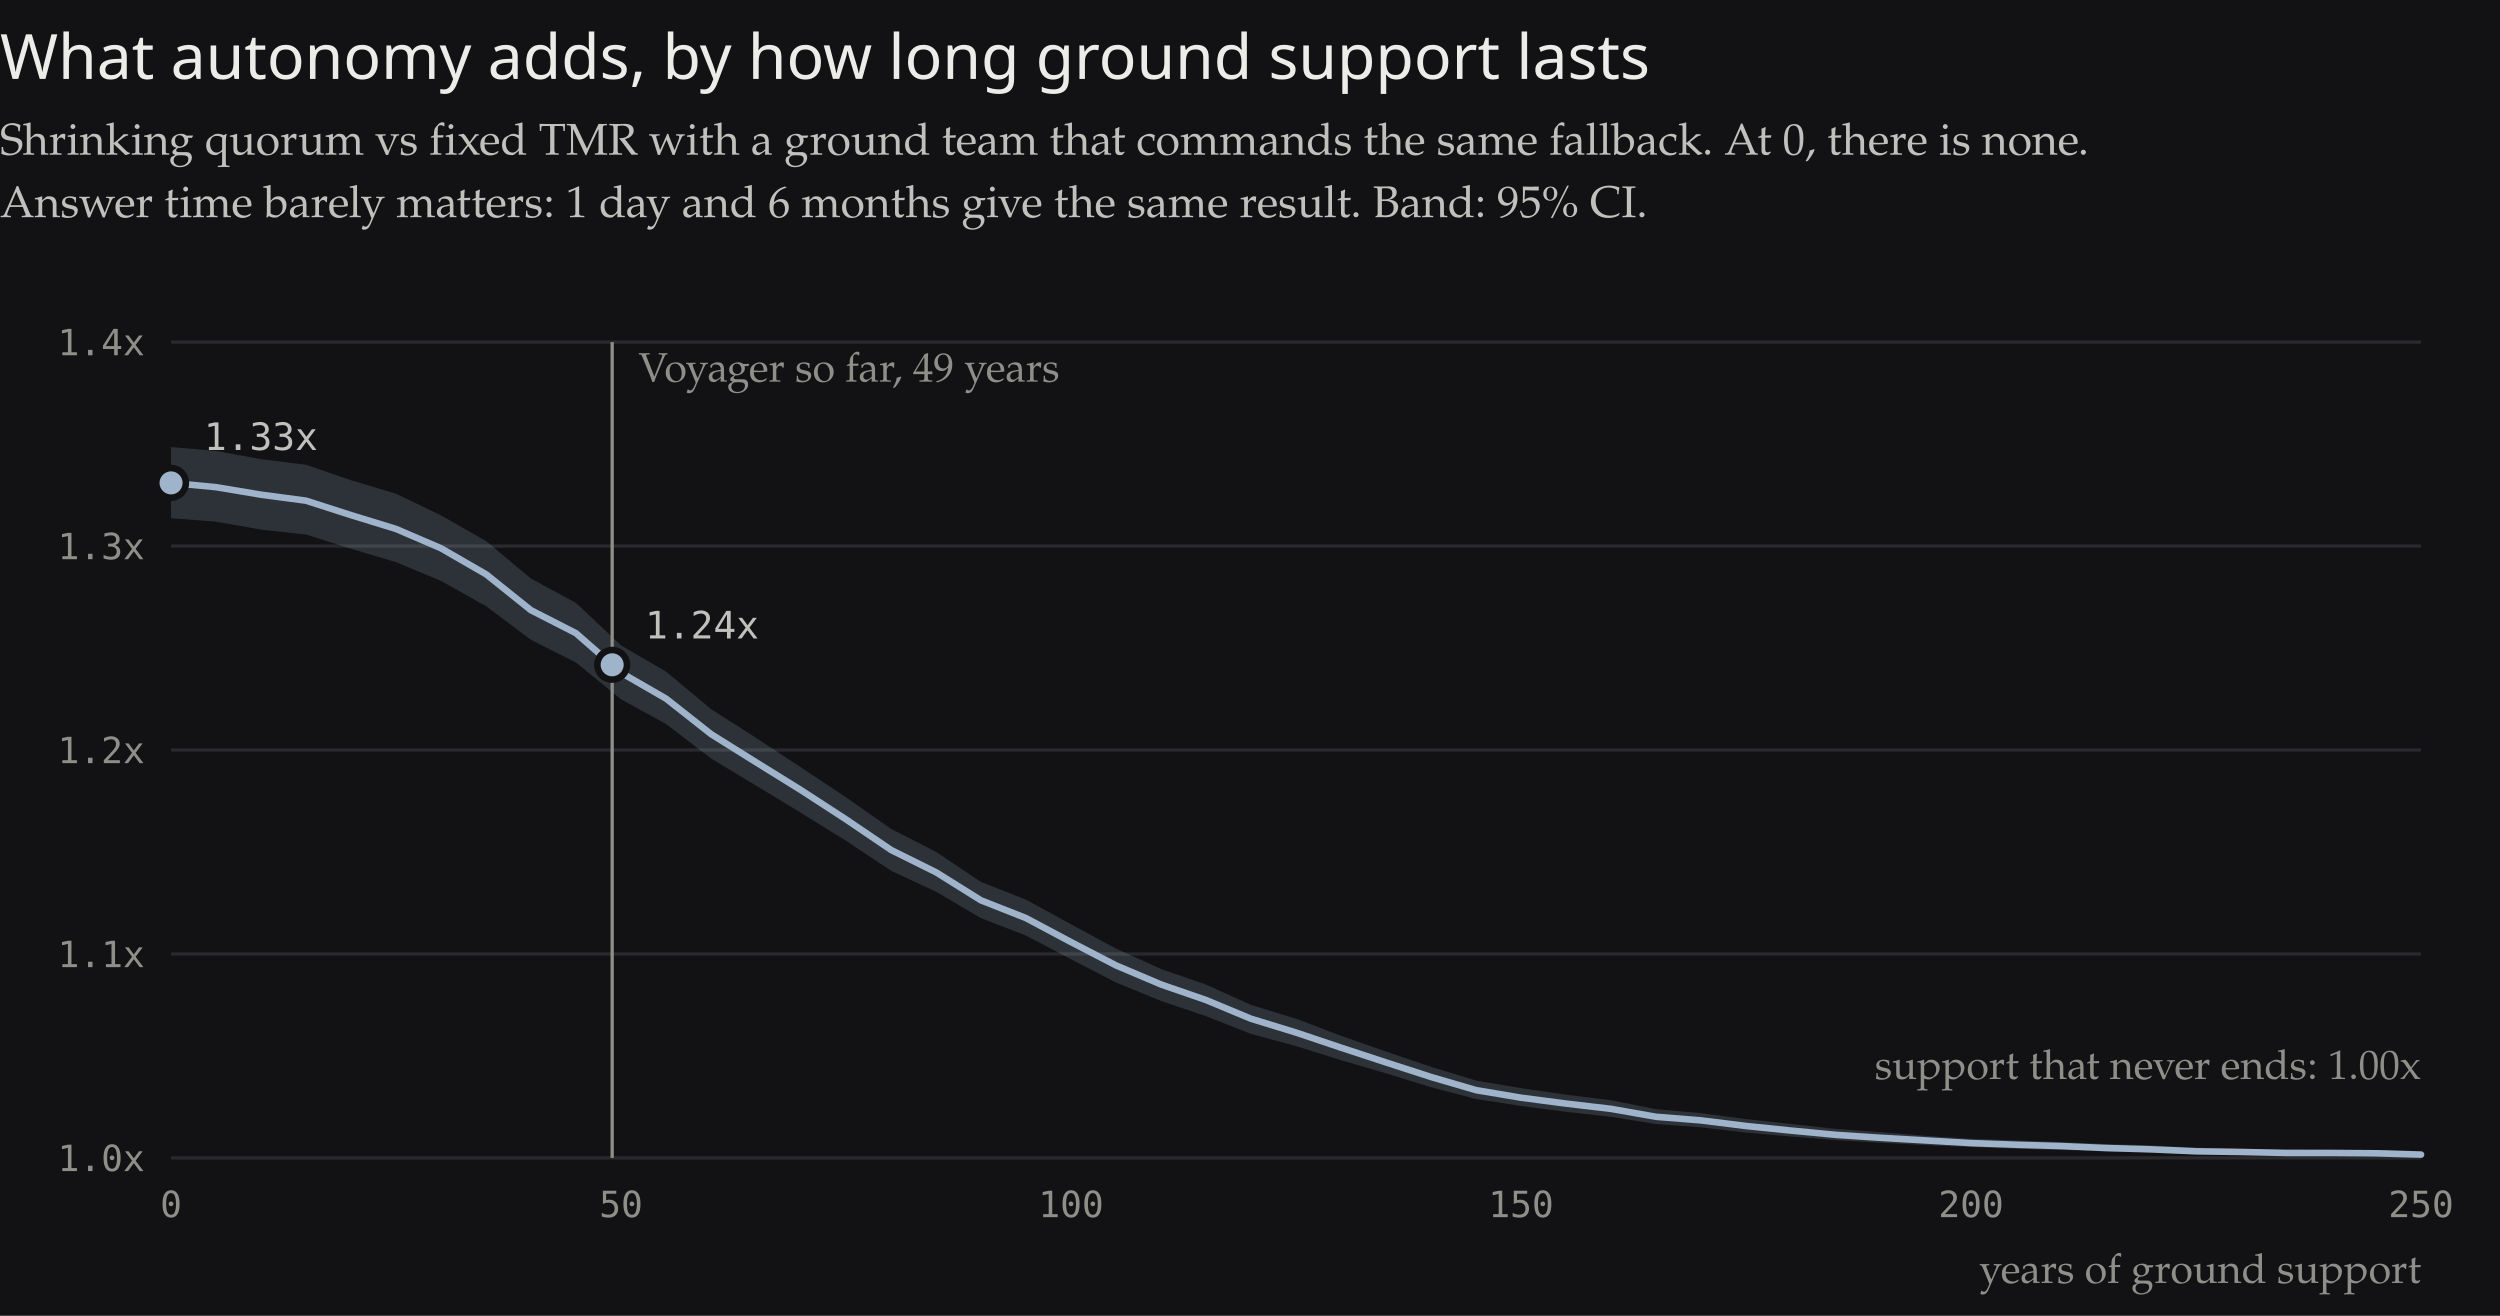
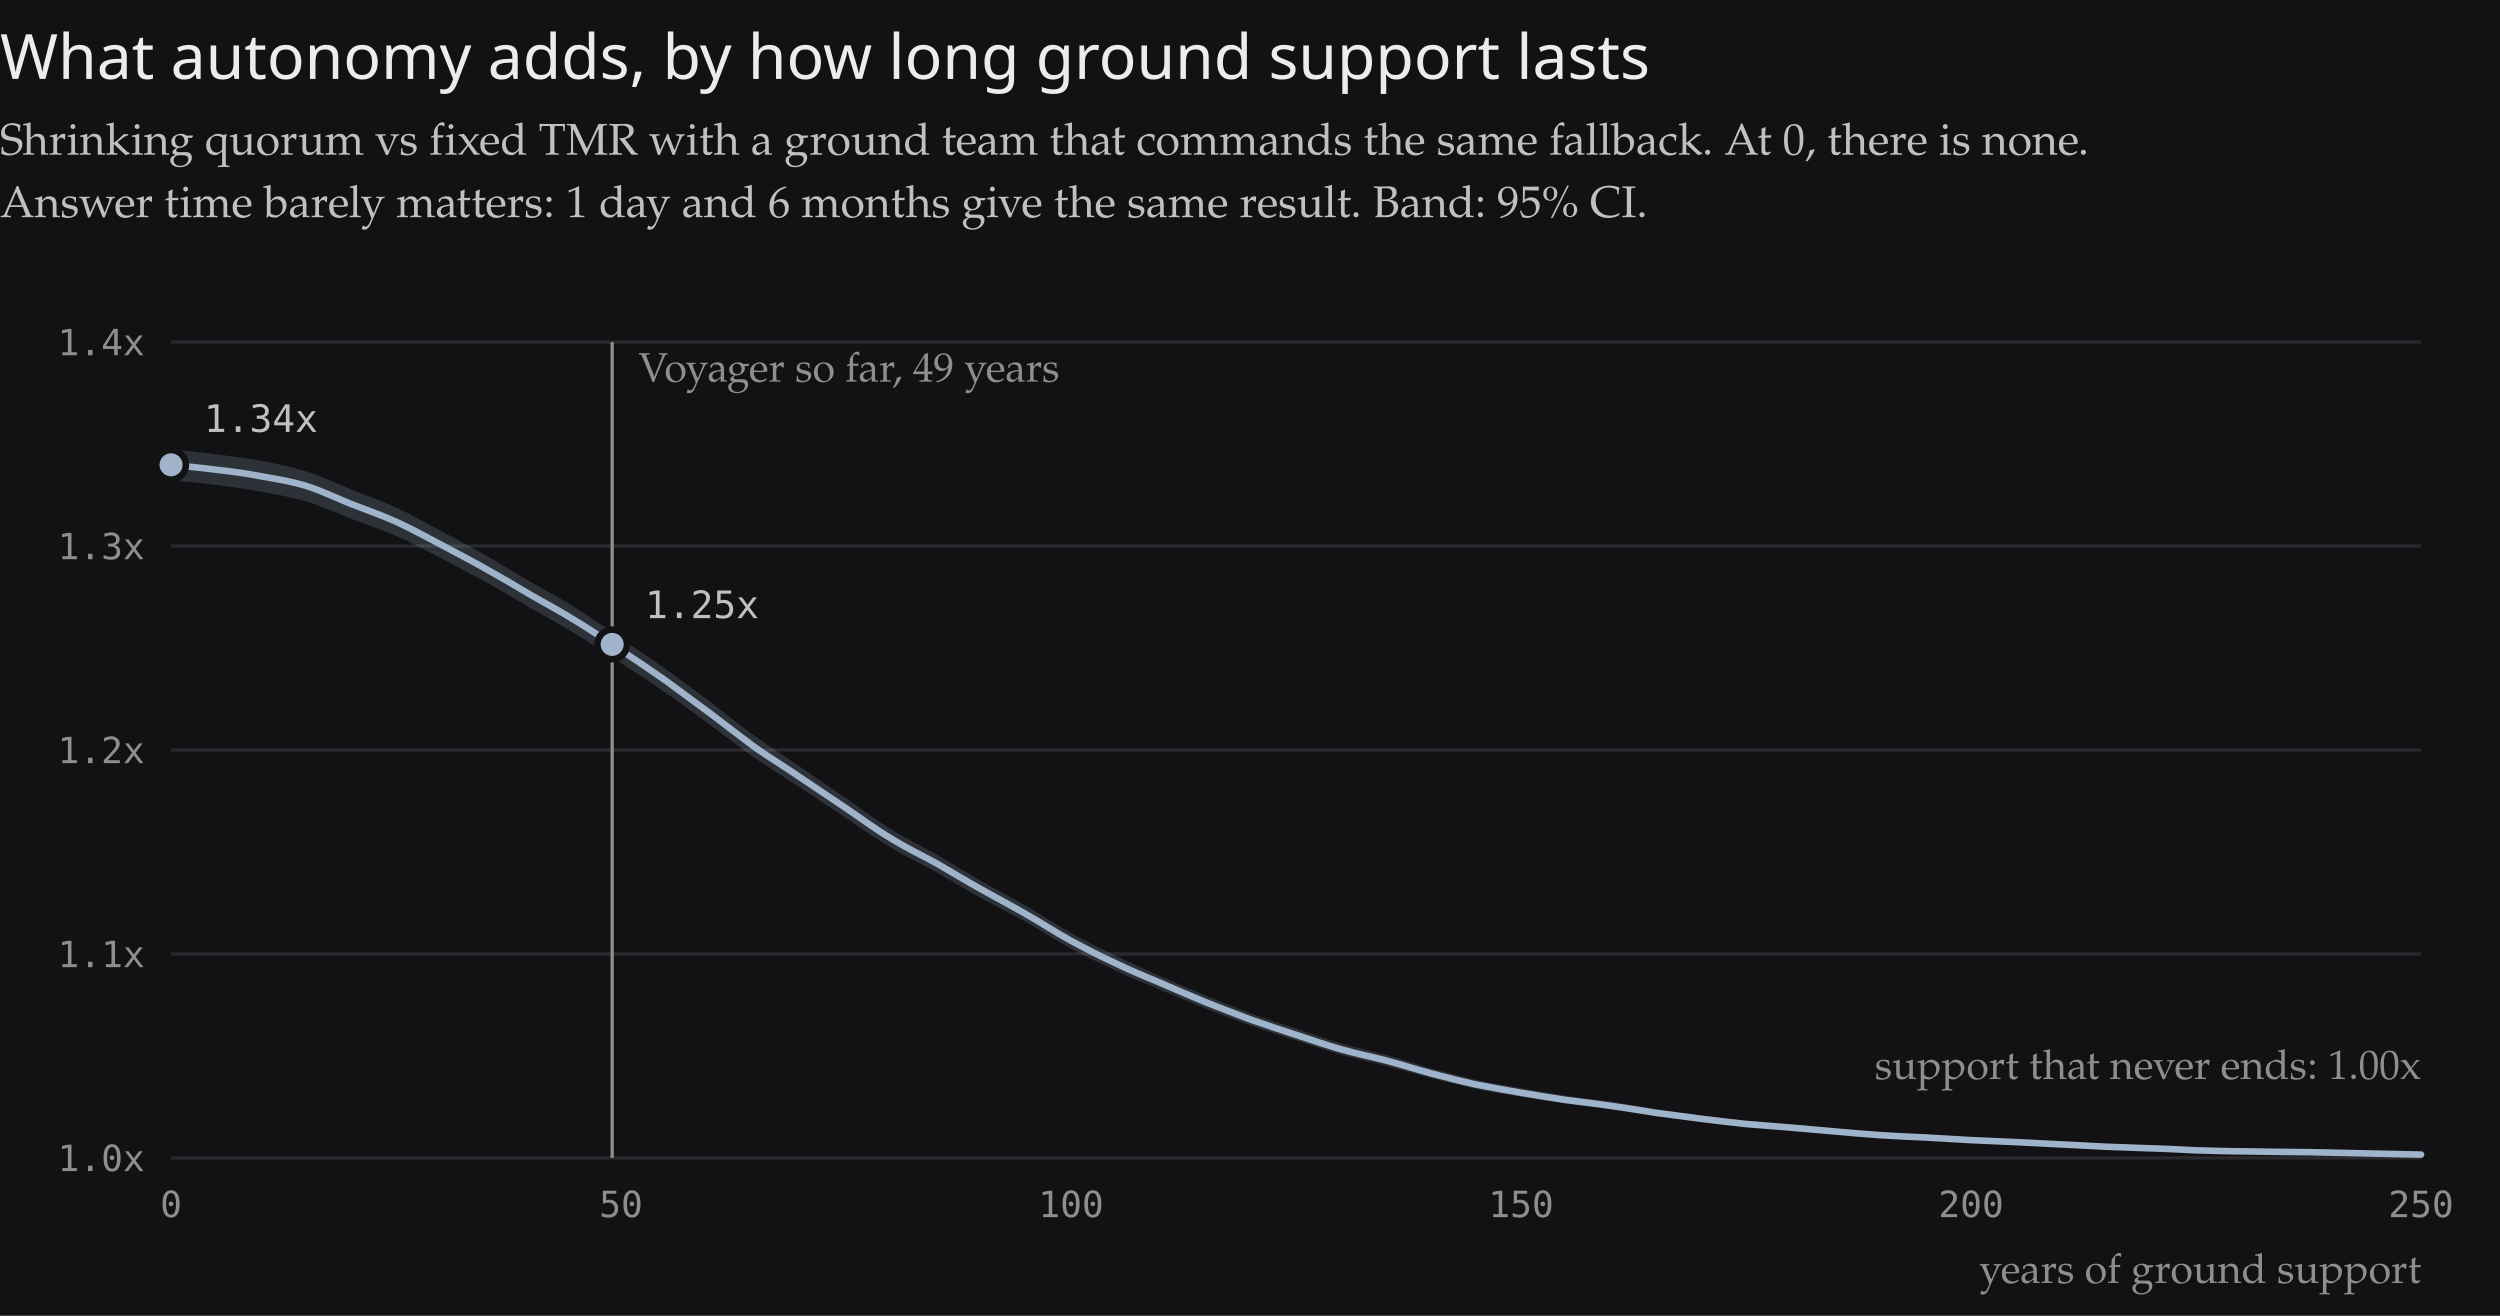
<svg xmlns="http://www.w3.org/2000/svg" viewBox="0 0 760 400" width="760" height="400" role="img" aria-labelledby="t d">
  <style>text{font-family:Charter,'Source Serif 4','Iowan Old Style','Palatino Linotype',Georgia,serif;fill:#c0c0bc}.title{font-family:Futura,Jost,'Century Gothic','Avenir Next',Avenir,system-ui,sans-serif;font-weight:500;font-size:19px;fill:#ecece8}.sub{font-size:13.5px}.label{font-size:14px;fill:#ecece8}.note{font-size:12.5px;fill:#8f8f8a}.tick{font-family:ui-monospace,'SF Mono',SFMono-Regular,Menlo,Consolas,monospace;font-size:11px;fill:#8f8f8a;font-variant-numeric:tabular-nums}.value{font-family:ui-monospace,'SF Mono',SFMono-Regular,Menlo,Consolas,monospace;font-size:11.5px;fill:#c0c0bc}.grid{stroke:#2a2a2e;stroke-width:1}</style>
  <rect width="760" height="400" fill="#121214" />
  <text class="title" x="0" y="24">What autonomy adds, by how long ground support lasts</text>
  <text class="sub" x="0" y="47">Shrinking quorum vs fixed TMR with a ground team that commands the same fallback. At 0, there is none.</text>
  <text class="sub" x="0" y="66">Answer time barely matters: 1 day and 6 months give the same result. Band: 95% CI.</text>
  <line class="grid" x1="52" y1="352.0" x2="736" y2="352.0" />
  <text class="tick" x="44" y="356.0" text-anchor="end">1.0x</text>
  <line class="grid" x1="52" y1="290.0" x2="736" y2="290.0" />
  <text class="tick" x="44" y="294.0" text-anchor="end">1.1x</text>
  <line class="grid" x1="52" y1="228.0" x2="736" y2="228.0" />
  <text class="tick" x="44" y="232.0" text-anchor="end">1.2x</text>
  <line class="grid" x1="52" y1="166.0" x2="736" y2="166.0" />
  <text class="tick" x="44" y="170.0" text-anchor="end">1.3x</text>
  <line class="grid" x1="52" y1="104.0" x2="736" y2="104.0" />
  <text class="tick" x="44" y="108.0" text-anchor="end">1.4x</text>
  <text class="tick" x="52.0" y="370" text-anchor="middle">0</text>
  <text class="tick" x="188.8" y="370" text-anchor="middle">50</text>
  <text class="tick" x="325.6" y="370" text-anchor="middle">100</text>
  <text class="tick" x="462.4" y="370" text-anchor="middle">150</text>
  <text class="tick" x="599.2" y="370" text-anchor="middle">200</text>
  <text class="tick" x="736.0" y="370" text-anchor="middle">250</text>
  <text class="note" x="736" y="390" text-anchor="end">years of ground support</text>
-   <path d="M52.0,135.9L65.7,137.1L79.4,139.6L93.0,141.3L106.7,146.0L120.4,150.1L134.1,156.7L147.8,164.5L161.4,175.9L175.1,183.3L188.8,196.2L202.5,204.2L216.2,215.6L229.8,224.3L243.5,233.3L257.2,242.4L270.9,252.0L284.6,259.0L298.2,268.1L311.9,273.5L325.6,281.0L339.3,288.4L353.0,294.6L366.6,299.3L380.3,305.5L394.0,309.7L407.7,314.9L421.4,319.7L435.0,324.3L448.7,328.5L462.4,330.8L476.1,332.8L489.8,334.5L503.4,337.2L517.1,338.4L530.8,340.2L544.5,341.7L558.2,343.2L571.8,344.2L585.5,345.3L599.2,346.2L612.9,346.7L626.6,347.2L640.2,347.8L653.9,348.2L667.6,348.9L681.3,349.3L695.0,349.5L708.6,349.6L722.3,349.6L736.0,350.2L736.0,351.5L722.3,351.3L708.6,351.2L695.0,351.2L681.3,351.0L667.6,350.8L653.9,350.3L640.2,350.0L626.6,349.6L612.9,349.2L599.2,348.7L585.5,348.1L571.8,347.4L558.2,346.6L544.5,345.5L530.8,344.3L517.1,342.7L503.4,341.7L489.8,339.5L476.1,338.0L462.4,336.2L448.7,334.1L435.0,330.5L421.4,326.3L407.7,322.3L394.0,318.0L380.3,314.3L366.6,308.9L353.0,304.3L339.3,298.7L325.6,291.6L311.9,284.4L298.2,279.1L284.6,271.1L270.9,264.7L257.2,255.6L243.5,247.1L229.8,238.8L216.2,230.6L202.5,220.1L188.8,212.6L175.1,201.4L161.4,194.5L147.8,184.3L134.1,176.6L120.4,170.9L106.7,166.8L93.0,162.5L79.4,161.0L65.7,158.6L52.0,157.5Z" fill="#9fb4cb" fill-opacity="0.2" />
-   <path d="M52.0,146.8L65.7,148.1L79.4,150.4L93.0,152.2L106.7,156.6L120.4,160.8L134.1,166.7L147.8,174.6L161.4,185.5L175.1,192.5L188.8,204.5L202.5,212.4L216.2,223.2L229.8,231.7L243.5,240.2L257.2,249.1L270.9,258.4L284.6,265.2L298.2,273.7L311.9,279.1L325.6,286.4L339.3,293.5L353.0,299.3L366.6,304.0L380.3,309.7L394.0,313.9L407.7,318.5L421.4,323.0L435.0,327.4L448.7,331.4L462.4,333.7L476.1,335.5L489.8,337.1L503.4,339.5L517.1,340.6L530.8,342.3L544.5,343.7L558.2,345.0L571.8,345.9L585.5,346.7L599.2,347.5L612.9,348.0L626.6,348.4L640.2,349.0L653.9,349.4L667.6,350.0L681.3,350.2L695.0,350.5L708.6,350.5L722.3,350.6L736.0,351.0" fill="none" stroke="#9fb4cb" stroke-width="2" stroke-linejoin="round" stroke-linecap="round" />
+   <path d="M52.0,136.6C56.6,137.1 61.1,137.5 65.7,138.1C70.2,138.7 74.8,139.3 79.4,140.1C83.9,141.0 88.5,141.9 93.0,143.3C97.6,144.7 102.2,146.9 106.7,148.8C111.3,150.6 115.8,152.2 120.4,154.3C125.0,156.4 129.5,159.0 134.1,161.4C138.6,163.9 143.2,166.3 147.8,168.9C152.3,171.5 156.9,174.3 161.4,177.0C166.0,179.6 170.6,182.0 175.1,184.9C179.7,187.7 184.2,191.0 188.8,194.1C193.4,197.2 197.9,200.2 202.5,203.5C207.0,206.7 211.6,210.2 216.2,213.6C220.7,217.0 225.3,220.8 229.8,224.0C234.4,227.3 239.0,230.2 243.5,233.3C248.1,236.4 252.6,239.6 257.2,242.7C261.8,245.9 266.3,249.3 270.9,252.1C275.4,255.0 280.0,257.1 284.6,259.7C289.1,262.4 293.7,265.2 298.2,267.8C302.8,270.4 307.4,272.8 311.9,275.4C316.5,278.0 321.0,281.1 325.6,283.6C330.2,286.2 334.7,288.4 339.3,290.6C343.8,292.8 348.4,294.9 353.0,296.9C357.5,298.9 362.1,300.8 366.6,302.7C371.2,304.6 375.8,306.4 380.3,308.1C384.9,309.8 389.4,311.2 394.0,312.7C398.6,314.2 403.1,315.9 407.7,317.2C412.2,318.6 416.8,319.4 421.4,320.7C425.9,321.9 430.5,323.5 435.0,324.8C439.6,326.0 444.2,327.2 448.7,328.3C453.3,329.3 457.8,330.0 462.4,330.8C467.0,331.6 471.5,332.4 476.1,333.1C480.6,333.8 485.2,334.3 489.8,334.9C494.3,335.6 498.9,336.5 503.4,337.2C508.0,337.8 512.6,338.5 517.1,339.1C521.7,339.6 526.2,340.2 530.8,340.7C535.4,341.1 539.9,341.4 544.5,341.8C549.0,342.2 553.6,342.7 558.2,343.1C562.7,343.5 567.3,343.9 571.8,344.2C576.4,344.6 581.0,344.9 585.5,345.1C590.1,345.4 594.6,345.6 599.2,345.8C603.8,346.1 608.3,346.3 612.9,346.5C617.4,346.8 622.0,347.0 626.6,347.3C631.1,347.5 635.7,347.9 640.2,348.1C644.8,348.3 649.4,348.4 653.9,348.6C658.5,348.8 663.0,349.0 667.6,349.2C672.2,349.4 676.7,349.5 681.3,349.6C685.8,349.7 690.4,349.7 695.0,349.7C699.5,349.8 704.1,349.9 708.6,350.0C713.2,350.1 717.8,350.3 722.3,350.4C726.9,350.5 731.4,350.6 736.0,350.7L736.0,351.2C731.4,351.2 726.9,351.1 722.3,351.0C717.8,350.9 713.2,350.8 708.6,350.7C704.1,350.7 699.5,350.6 695.0,350.6C690.4,350.5 685.8,350.5 681.3,350.4C676.7,350.4 672.2,350.3 667.6,350.1C663.0,350.0 658.5,349.7 653.9,349.6C649.4,349.4 644.8,349.3 640.2,349.2C635.7,349.0 631.1,348.7 626.6,348.5C622.0,348.3 617.4,348.1 612.9,347.8C608.3,347.6 603.8,347.4 599.2,347.2C594.6,347.0 590.1,346.8 585.5,346.5C581.0,346.3 576.4,346.1 571.8,345.8C567.3,345.5 562.7,345.2 558.2,344.8C553.6,344.4 549.0,344.0 544.5,343.6C539.9,343.3 535.4,343.0 530.8,342.6C526.2,342.2 521.7,341.6 517.1,341.1C512.6,340.5 508.0,339.9 503.4,339.3C498.9,338.7 494.3,337.9 489.8,337.3C485.2,336.7 480.6,336.2 476.1,335.5C471.5,334.9 467.0,334.2 462.4,333.4C457.8,332.7 453.3,332.0 448.7,331.0C444.2,330.0 439.6,328.9 435.0,327.7C430.5,326.5 425.9,325.2 421.4,324.0C416.8,322.8 412.2,321.9 407.7,320.6C403.1,319.3 398.6,317.8 394.0,316.3C389.4,314.9 384.9,313.4 380.3,311.8C375.8,310.2 371.2,308.4 366.6,306.6C362.1,304.8 357.5,302.9 353.0,301.0C348.4,299.1 343.8,297.2 339.3,295.1C334.7,293.0 330.2,290.8 325.6,288.4C321.0,285.9 316.5,282.9 311.9,280.3C307.4,277.8 302.8,275.5 298.2,273.0C293.7,270.5 289.1,267.7 284.6,265.1C280.0,262.6 275.4,260.5 270.9,257.7C266.3,255.0 261.8,251.8 257.2,248.7C252.6,245.7 248.1,242.6 243.5,239.6C239.0,236.6 234.4,233.8 229.8,230.7C225.3,227.5 220.7,223.9 216.2,220.6C211.6,217.2 207.0,213.8 202.5,210.7C197.9,207.5 193.4,204.5 188.8,201.6C184.2,198.6 179.7,195.6 175.1,192.8C170.6,190.0 166.0,187.5 161.4,184.9C156.9,182.3 152.3,179.5 147.8,177.0C143.2,174.5 138.6,172.1 134.1,169.7C129.5,167.4 125.0,164.9 120.4,162.9C115.8,160.9 111.3,159.4 106.7,157.7C102.2,155.9 97.6,153.8 93.0,152.4C88.5,151.1 83.9,150.3 79.4,149.5C74.8,148.6 70.2,148.0 65.7,147.4C61.1,146.8 56.6,146.5 52.0,146.0Z" fill="#9fb4cb" fill-opacity="0.2" />
+   <path d="M52.0,141.3C56.6,141.8 61.1,142.2 65.7,142.8C70.2,143.3 74.8,143.9 79.4,144.8C83.9,145.6 88.5,146.3 93.0,147.7C97.6,149.1 102.2,151.4 106.7,153.2C111.3,155.0 115.8,156.5 120.4,158.6C125.0,160.7 129.5,163.2 134.1,165.6C138.6,168.0 143.2,170.4 147.8,173.0C152.3,175.5 156.9,178.2 161.4,180.9C166.0,183.5 170.6,186.0 175.1,188.8C179.7,191.6 184.2,194.6 188.8,197.7C193.4,200.7 197.9,203.8 202.5,207.0C207.0,210.3 211.6,213.7 216.2,217.1C220.7,220.5 225.3,224.1 229.8,227.4C234.4,230.6 239.0,233.4 243.5,236.5C248.1,239.6 252.6,242.6 257.2,245.7C261.8,248.8 266.3,252.2 270.9,254.9C275.4,257.7 280.0,259.9 284.6,262.4C289.1,265.0 293.7,267.8 298.2,270.3C302.8,272.9 307.4,275.3 311.9,277.9C316.5,280.5 321.0,283.5 325.6,286.0C330.2,288.5 334.7,290.8 339.3,292.9C343.8,295.1 348.4,297.0 353.0,298.9C357.5,300.9 362.1,302.8 366.6,304.7C371.2,306.5 375.8,308.3 380.3,310.0C384.9,311.6 389.4,313.1 394.0,314.6C398.6,316.1 403.1,317.7 407.7,319.0C412.2,320.3 416.8,321.2 421.4,322.4C425.9,323.6 430.5,325.1 435.0,326.3C439.6,327.5 444.2,328.7 448.7,329.7C453.3,330.6 457.8,331.4 462.4,332.2C467.0,333.0 471.5,333.7 476.1,334.4C480.6,335.0 485.2,335.5 489.8,336.2C494.3,336.8 498.9,337.6 503.4,338.3C508.0,338.9 512.6,339.5 517.1,340.1C521.7,340.7 526.2,341.2 530.8,341.7C535.4,342.1 539.9,342.4 544.5,342.8C549.0,343.2 553.6,343.6 558.2,344.0C562.7,344.4 567.3,344.8 571.8,345.1C576.4,345.4 581.0,345.6 585.5,345.8C590.1,346.1 594.6,346.3 599.2,346.6C603.8,346.8 608.3,347.0 612.9,347.2C617.4,347.4 622.0,347.7 626.6,347.9C631.1,348.1 635.7,348.4 640.2,348.6C644.8,348.8 649.4,348.9 653.9,349.1C658.5,349.2 663.0,349.5 667.6,349.7C672.2,349.8 676.7,350.0 681.3,350.0C685.8,350.1 690.4,350.1 695.0,350.2C699.5,350.2 704.1,350.3 708.6,350.4C713.2,350.5 717.8,350.6 722.3,350.7C726.9,350.8 731.4,350.9 736.0,351.0" fill="none" stroke="#9fb4cb" stroke-width="2" stroke-linejoin="round" stroke-linecap="round" />
  <line x1="186.1" y1="104" x2="186.1" y2="352" stroke="#8f8f8a" stroke-width="1" />
  <text class="note" x="194.1" y="116">Voyager so far, 49 years</text>
-   <circle cx="186.1" cy="202.1" r="4.5" fill="#9fb4cb" stroke="#121214" stroke-width="2" />
-   <text class="value" x="196.1" y="194.1">1.24x</text>
-   <circle cx="52.0" cy="146.8" r="4.5" fill="#9fb4cb" stroke="#121214" stroke-width="2" />
-   <text class="value" x="62.0" y="136.8">1.33x</text>
+   <circle cx="186.1" cy="195.9" r="4.5" fill="#9fb4cb" stroke="#121214" stroke-width="2" />
+   <text class="value" x="196.1" y="187.9">1.25x</text>
+   <circle cx="52.0" cy="141.3" r="4.5" fill="#9fb4cb" stroke="#121214" stroke-width="2" />
+   <text class="value" x="62.0" y="131.3">1.34x</text>
  <text class="note" x="736" y="328.0" text-anchor="end">support that never ends: 1.00x</text>
</svg>
